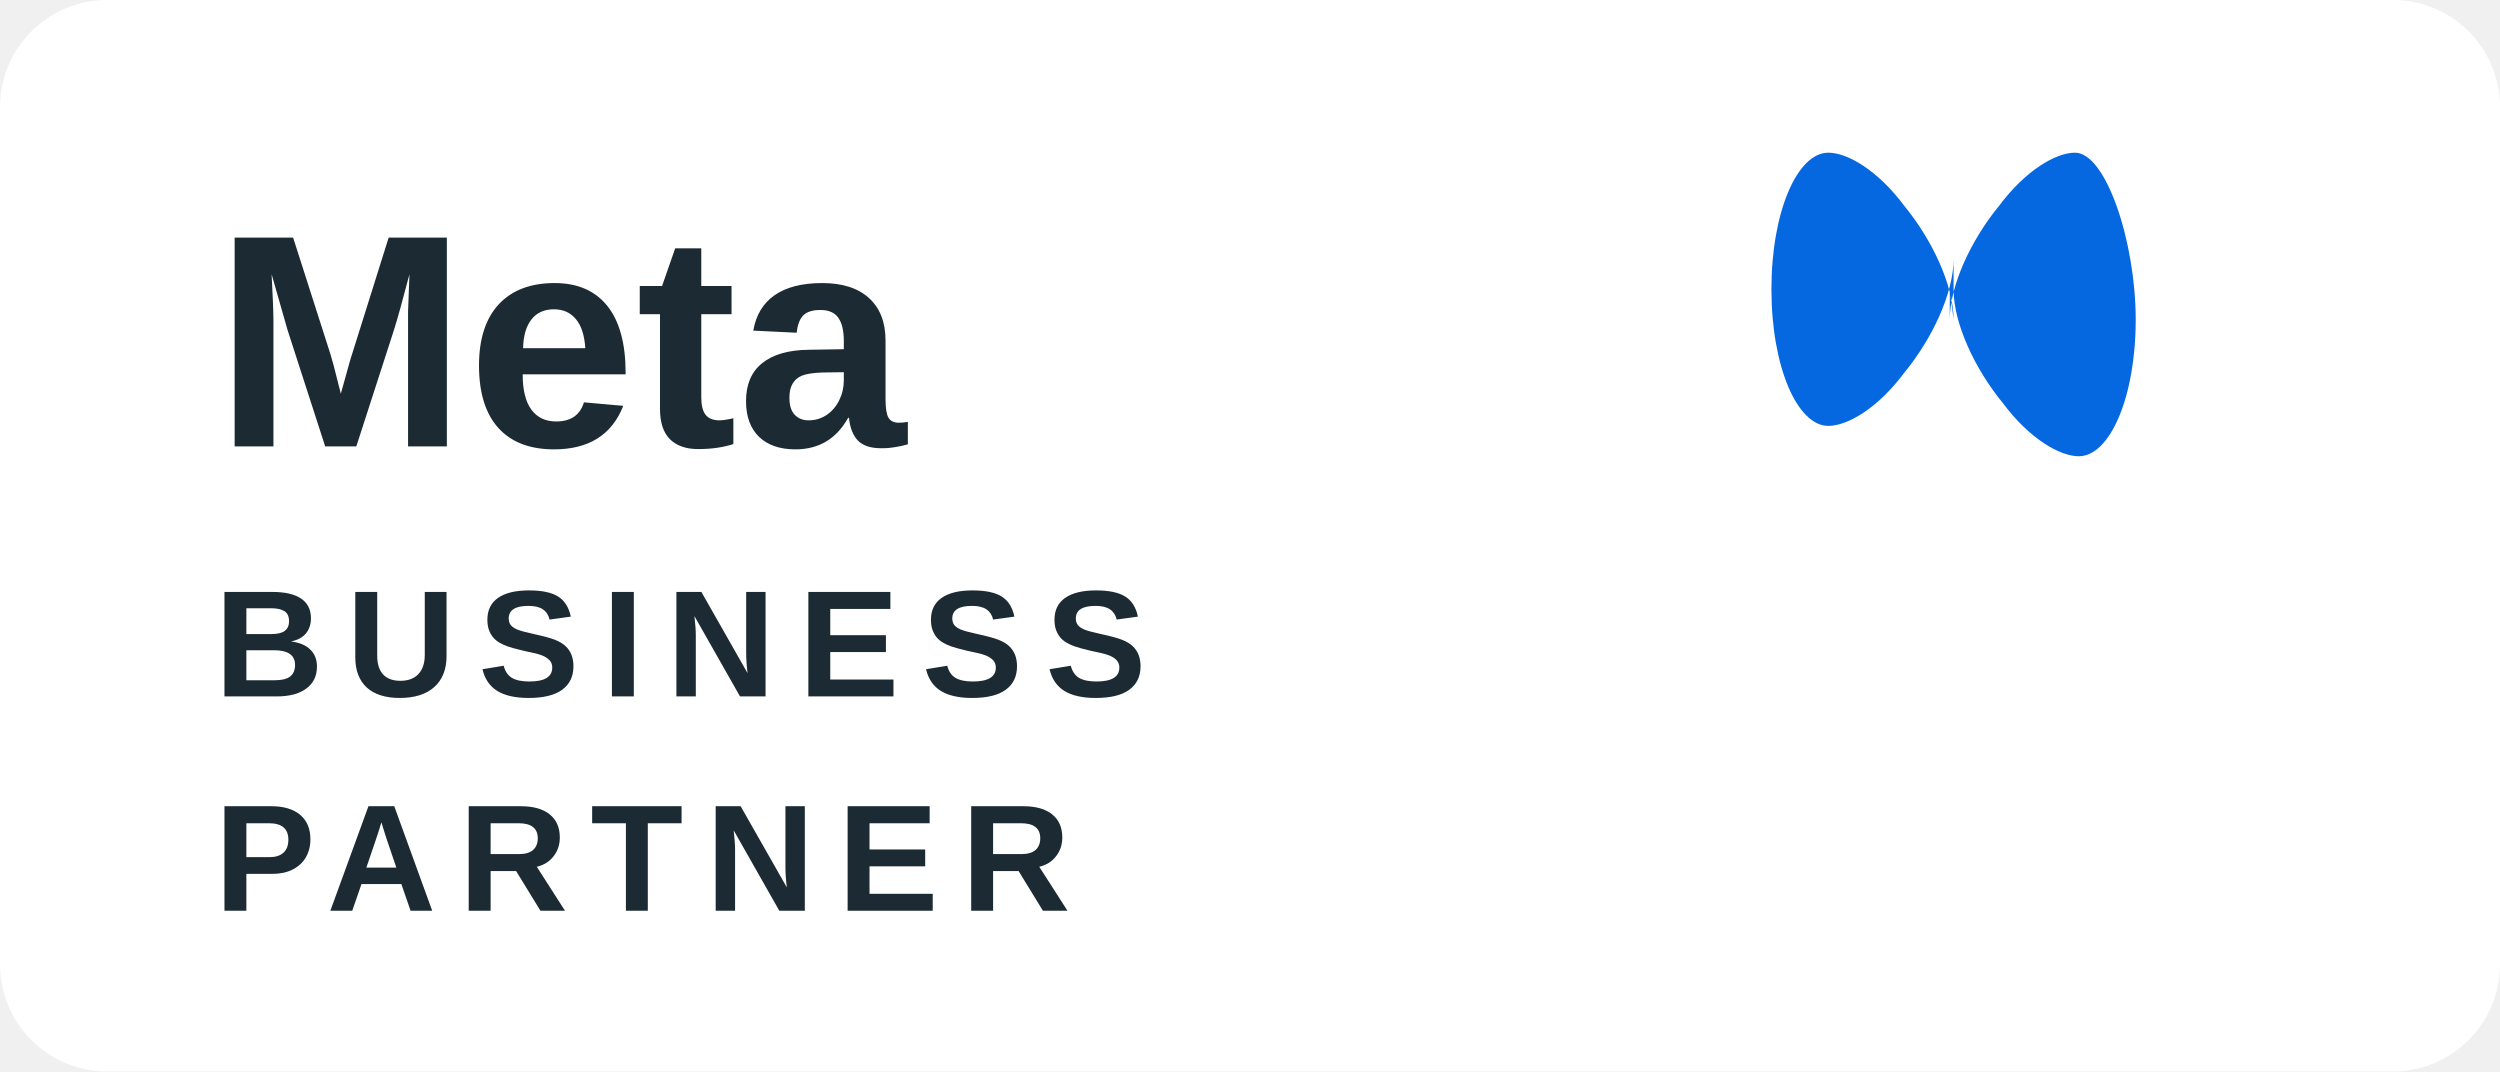
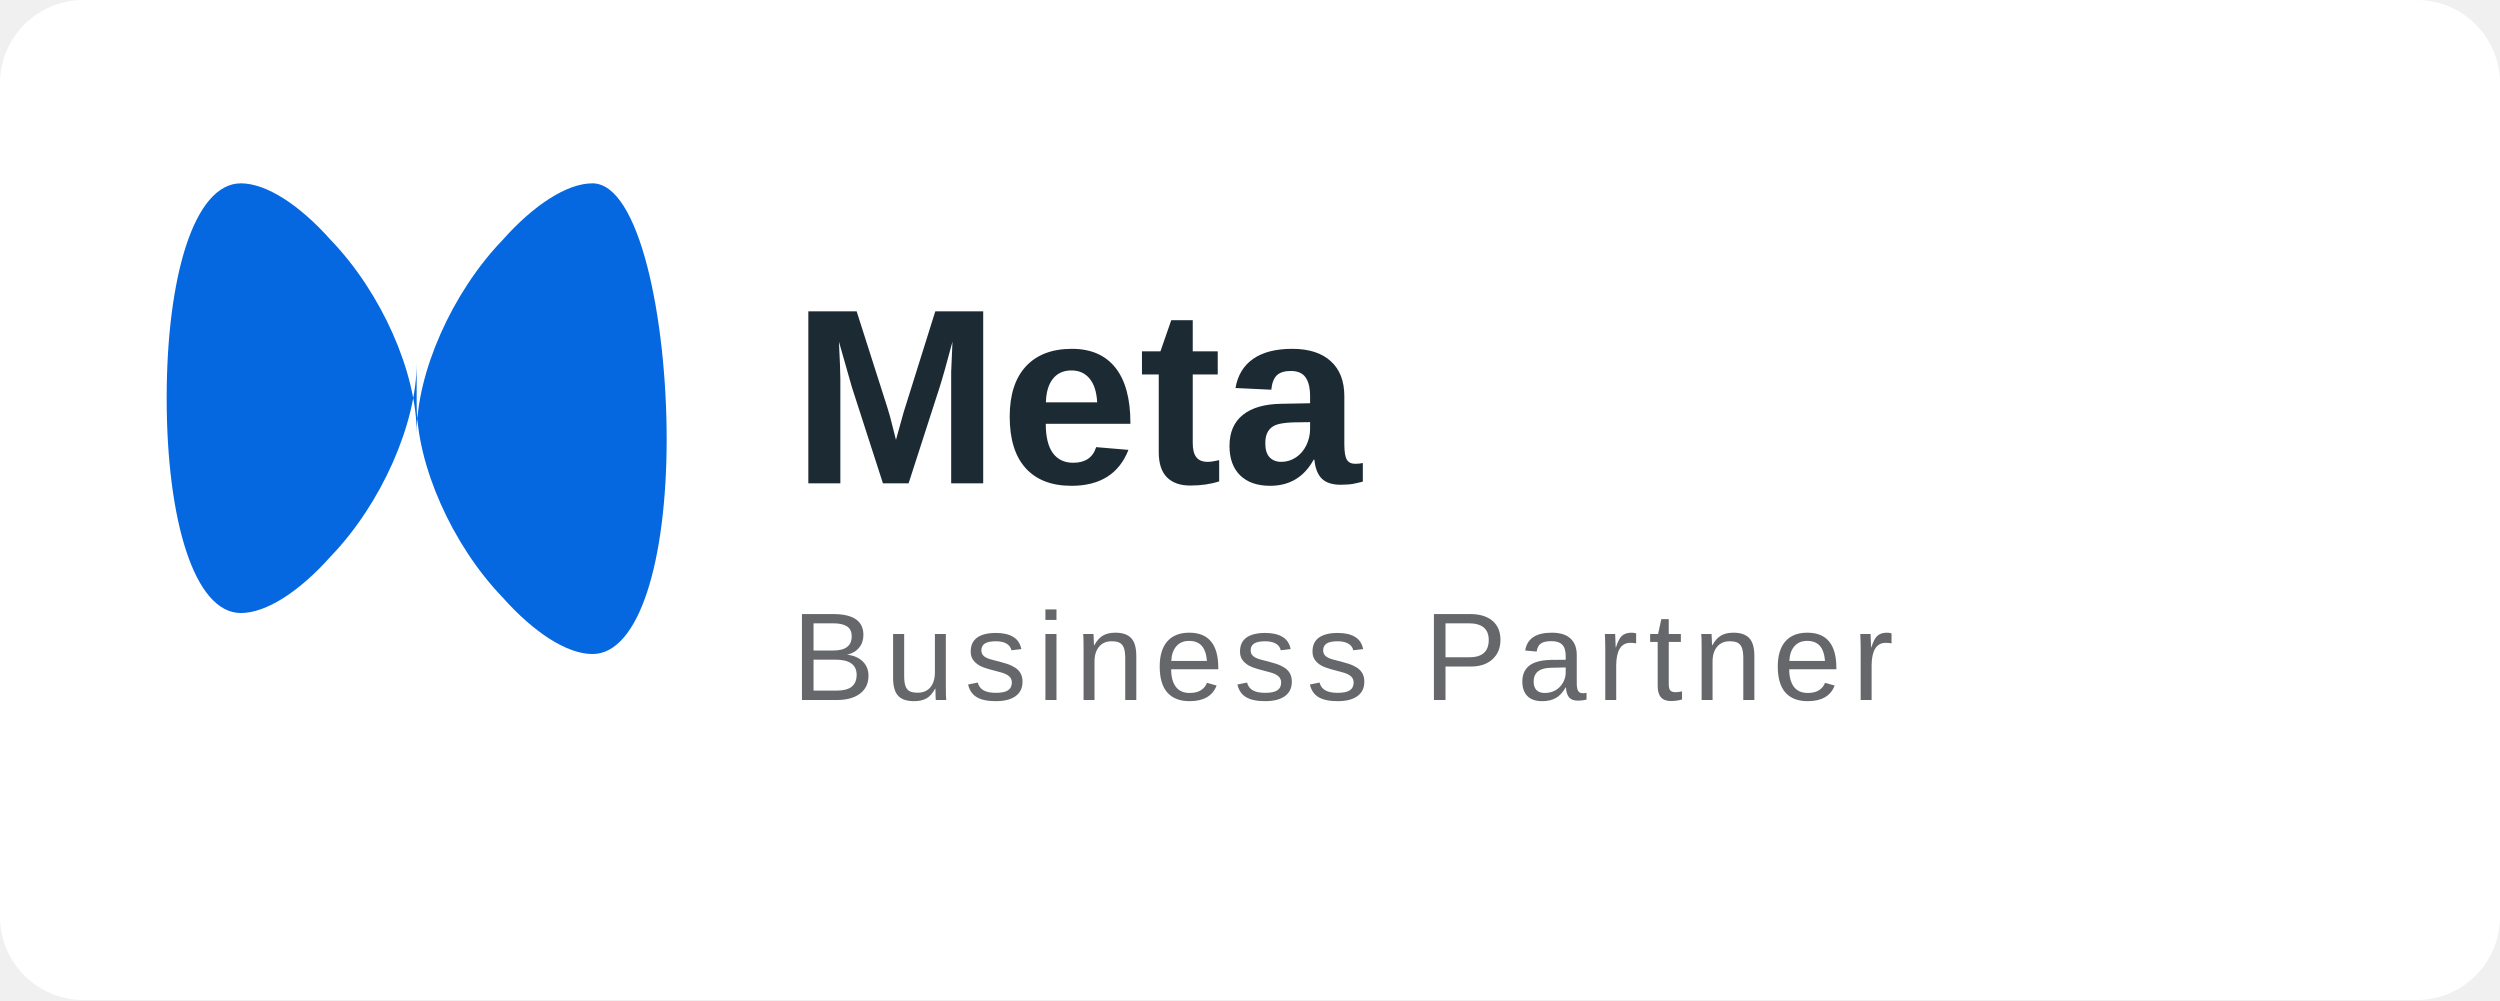
- <svg xmlns="http://www.w3.org/2000/svg" viewBox="0 0 280 120" fill="none">
-   <rect width="280" height="120" rx="12" fill="#fff" />
-   <g transform="translate(195,12)">
-     <svg width="48" height="48" viewBox="0 0 48 48">
-       <path d="M24 24c0-4.5-2.8-10.5-6.5-15C14 4.3 10 2 7.5 2 3.4 2 0 9.8 0 20s3.4 18 7.5 18c2.5 0 6.5-2.3 10-7 3.7-4.5 6.5-10.5 6.5-15v4c0 4.5 2.8 10.5 6.5 15 3.5 4.7 7.5 7 10 7 4.1 0 7.5-7.8 7.5-18S44.1 2 40 2c-2.5 0-6.5 2.3-10 7-3.7 4.5-6.5 10.5-6.5 15v-4z" fill="#0668E1" transform="scale(0.85) translate(4,4)" />
+ <svg xmlns="http://www.w3.org/2000/svg" viewBox="0 0 300 120" fill="none">
+   <rect width="300" height="120" rx="10" fill="#fff" />
+   <g transform="translate(20, 22)">
+     <svg width="60" height="60" viewBox="0 0 512 512">
+       <path d="M256 256c0-62.4-36-144-88-198C136 22 102 0 76 0 28 0 0 96 0 220s28 220 76 220c26 0 60-22 92-58 52-54 88-136 88-198v42c0 62 36 144 88 198 32 36 66 58 92 58 48 0 76-96 76-220S484 0 436 0c-26 0-60 22-92 58-52 54-88 136-88 198v-42z" fill="#0668E1" />
    </svg>
  </g>
-   <text x="24" y="50" font-family="'Helvetica Neue',Arial,sans-serif" font-weight="800" font-size="34" fill="#1C2B33">Meta</text>
-   <text x="24" y="78" font-family="'Helvetica Neue',Arial,sans-serif" font-weight="700" font-size="17" letter-spacing="2.5" fill="#1C2B33">BUSINESS</text>
-   <text x="24" y="102" font-family="'Helvetica Neue',Arial,sans-serif" font-weight="700" font-size="17" letter-spacing="2.5" fill="#1C2B33">PARTNER</text>
+   <text x="95" y="58" font-family="'Helvetica Neue',Arial,sans-serif" font-weight="700" font-size="30" fill="#1C2B33">Meta</text>
+   <text x="95" y="84" font-family="'Helvetica Neue',Arial,sans-serif" font-weight="500" font-size="15" letter-spacing="1.2" fill="#65676B">Business Partner</text>
</svg>
